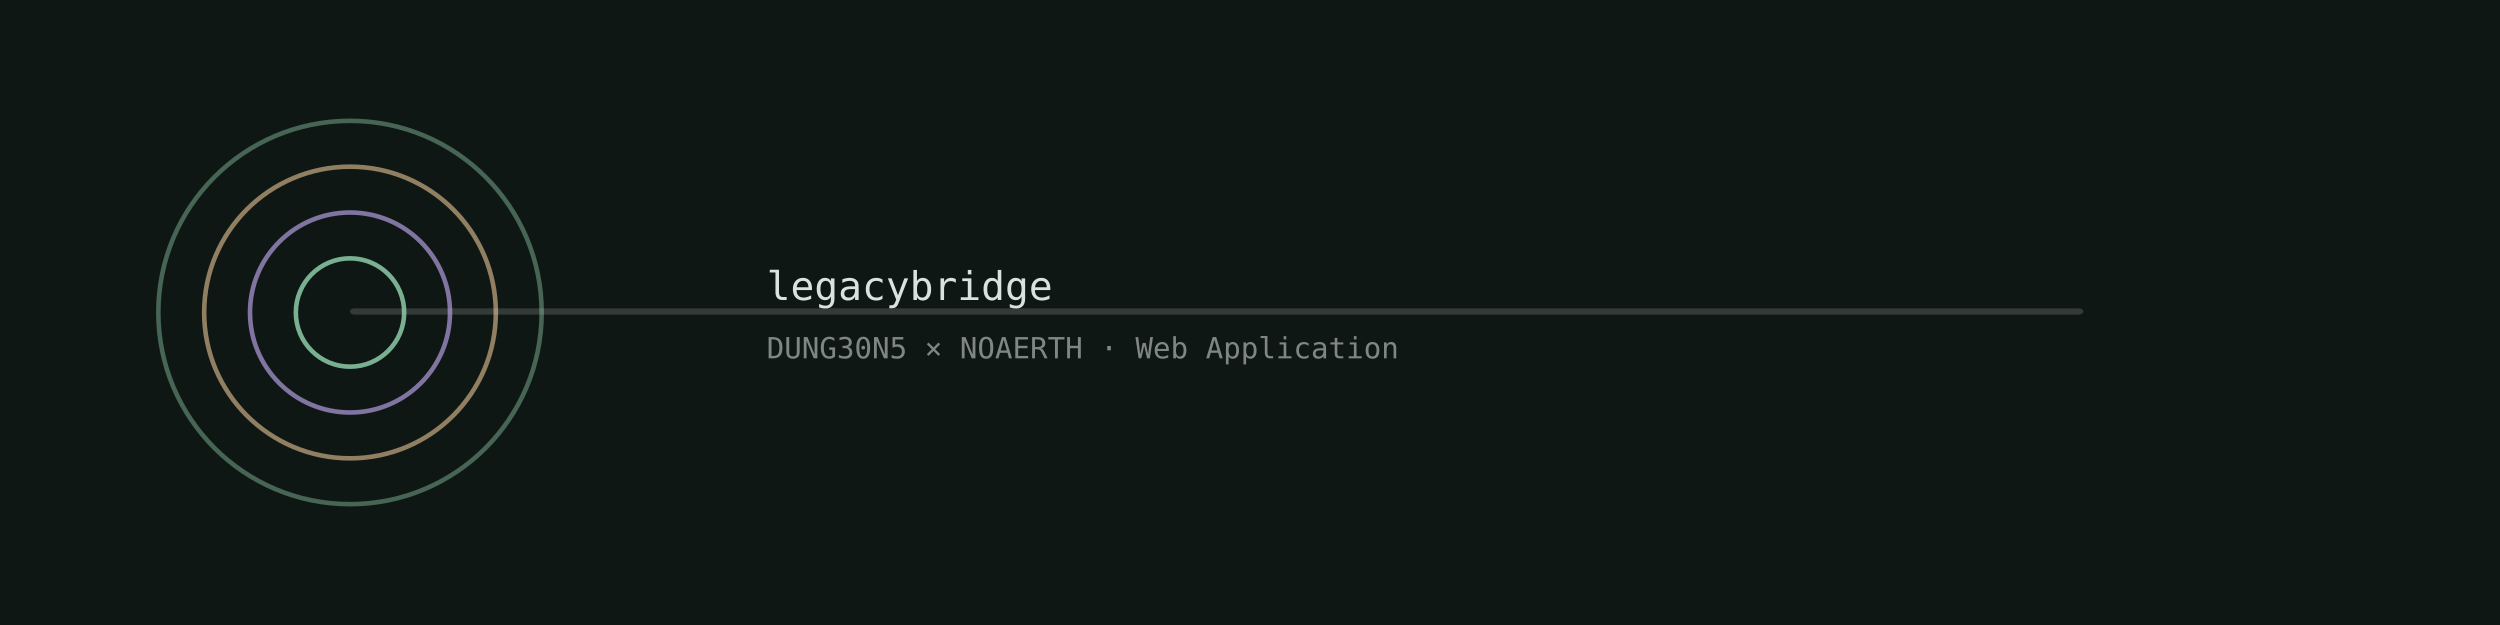
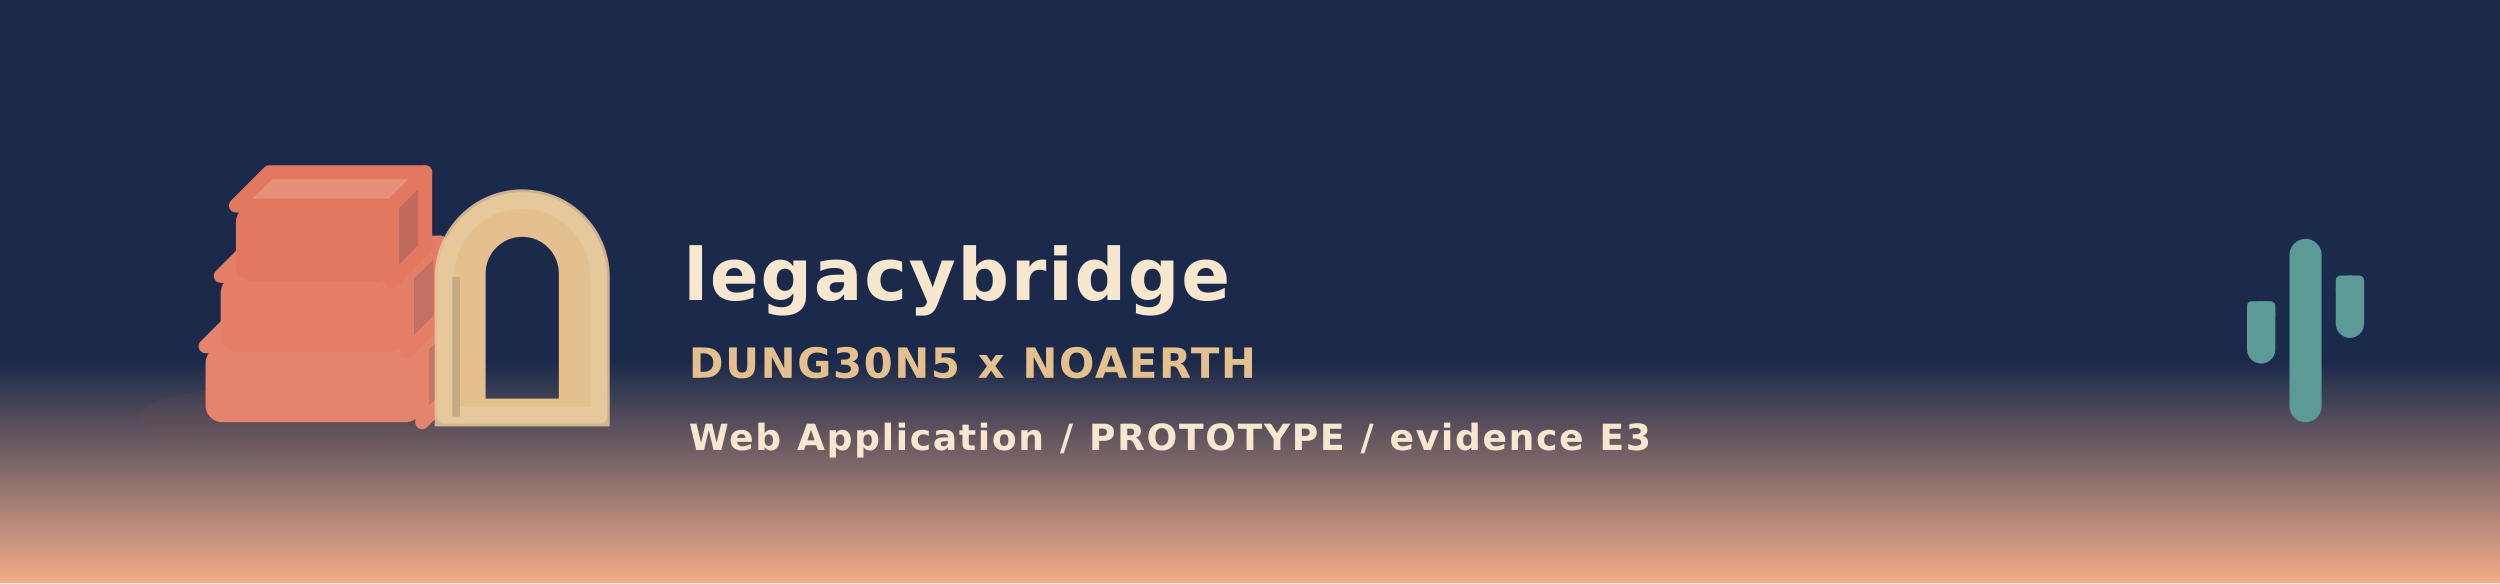
- <svg xmlns="http://www.w3.org/2000/svg" viewBox="0 0 1200 300" width="1200" height="300" role="img" aria-label="legacybridge identity object">
-   <rect width="1200" height="300" fill="#0f1714" />
-   <defs>
-     <linearGradient id="gft" x1="0" y1="0" x2="1" y2="1">
-       <stop offset="0%" stop-color="#95d5b2" />
-       <stop offset="100%" stop-color="#b8a1e6" />
-     </linearGradient>
-   </defs>
-   <rect x="168.00" y="148.00" width="832.00" height="3.00" rx="2.00" fill="rgba(240,248,244,0.160)" opacity="1.00" />
-   <circle cx="168.00" cy="150.00" r="26.00" fill="none" stroke="rgba(149,213,178,0.800)" stroke-width="2.20" opacity="1.00" />
-   <circle cx="168.00" cy="150.00" r="48.00" fill="none" stroke="rgba(184,161,230,0.670)" stroke-width="2.20" opacity="1.00" />
-   <circle cx="168.00" cy="150.00" r="70.00" fill="none" stroke="rgba(255,214,165,0.540)" stroke-width="2.20" opacity="1.00" />
-   <circle cx="168.00" cy="150.00" r="92.00" fill="none" stroke="rgba(149,213,178,0.410)" stroke-width="2.20" opacity="1.00" />
-   <text x="368" y="144" font-family="ui-monospace,Menlo,monospace" font-size="19" fill="rgba(240,248,244,0.900)">legacybridge</text>
-   <text x="368" y="172" font-family="ui-monospace,Menlo,monospace" font-size="14" fill="rgba(240,248,244,0.500)">DUNG30N5 × NOAERTH · Web Application</text>
+ <svg xmlns="http://www.w3.org/2000/svg" width="900" height="210" viewBox="0 0 900 210" role="img" aria-label="legacybridge - identity object">
+   <linearGradient id="skyf" x1="0" y1="0" x2="0" y2="1">
+     <stop offset="0" stop-color="#1b2a4a" />
+     <stop offset="0.62" stop-color="#1b2a4a" />
+     <stop offset="1" stop-color="#f3ad8a" />
+   </linearGradient>
+   <rect width="900" height="210" fill="url(#skyf)" />
+   <rect x="0" y="352" width="900" height="-142" fill="#e3c08d" />
+   <rect x="0" y="352" width="900" height="3" fill="#e6c596" />
+   <ellipse cx="112" cy="150" rx="62" ry="12" fill="rgba(138,90,68,0.11)" />
+   <path d="M74,124.67 L152,124.67 L164,112.67 L86,112.67 Z" fill="#e99a82" stroke="#e5846c" stroke-width="5" stroke-linejoin="round" />
+   <path d="M152,124.67 L164,112.67 L164,140 L152,152 Z" fill="#c37566" stroke="#e5846c" stroke-width="5" stroke-linejoin="round" />
+   <rect x="74" y="124.67" width="78" height="27.33" rx="6" fill="#e5846c" />
+   <path d="M79.46,99.33 L146.54,99.33 L158.54,87.33 L91.46,87.33 Z" fill="#e8957d" stroke="#e47e66" stroke-width="5" stroke-linejoin="round" />
+   <path d="M146.54,99.33 L158.54,87.33 L158.54,114.67 L146.54,126.67 Z" fill="#c27061" stroke="#e47e66" stroke-width="5" stroke-linejoin="round" />
+   <rect x="79.46" y="99.33" width="67.08" height="27.33" rx="6" fill="#e47e66" />
+   <path d="M84.92,74 L141.08,74 L153.08,62 L96.92,62 Z" fill="#e79079" stroke="#e37861" stroke-width="5" stroke-linejoin="round" />
+   <path d="M141.08,74 L153.08,62 L153.08,89.33 L141.08,101.33 Z" fill="#c16b5d" stroke="#e37861" stroke-width="5" stroke-linejoin="round" />
+   <rect x="84.92" y="74" width="56.16" height="27.33" rx="6" fill="#e37861" />
+   <path d="M160,150 L160,99.68 A28,28 0 0 1 216,99.68 L216,150 Z M172.32,146 L172.32,98.43 A15.68,15.68 0 0 1 203.68,98.43 L203.68,146 Z" fill="#e3c08d" fill-rule="evenodd" stroke="#e3c08d" stroke-width="5" stroke-linejoin="round" />
+   <path d="M160,150 L160,99.68 A28,28 0 0 1 216,99.68 L216,150 Z" fill="none" stroke="#e8c99d" stroke-width="7" stroke-linecap="round" opacity="0.85" />
+   <rect x="162.8" y="99.68" width="2.8" height="50.32" fill="#c7ab84" />
+   <text x="246" y="108" font-family="Verdana,DejaVu Sans,sans-serif" font-size="26" font-weight="700" letter-spacing="0.6" fill="#f6e7ce" text-anchor="start">legacybridge</text>
+   <text x="248" y="136" font-family="Verdana,DejaVu Sans,sans-serif" font-size="15" font-weight="700" letter-spacing="0.6" fill="#e3c08d" text-anchor="start">DUNG30N5 x NOAERTH</text>
+   <text x="248" y="162" font-family="Verdana,DejaVu Sans,sans-serif" font-size="13" font-weight="700" letter-spacing="0.6" fill="#f6e7ce" text-anchor="start">Web Application  /  PROTOTYPE  /  evidence E3</text>
+   <rect x="824.22" y="86" width="11.56" height="66" rx="5.78" fill="#5b9a97" />
+   <rect x="808.92" y="108.44" width="10.2" height="22.44" rx="5.1" fill="#5b9a97" />
+   <rect x="808.92" y="108.44" width="10.2" height="6.6" rx="1.7" fill="#5b9a97" />
+   <rect x="840.88" y="99.2" width="10.2" height="22.44" rx="5.1" fill="#5b9a97" />
+   <rect x="840.88" y="99.2" width="10.2" height="6.6" rx="1.7" fill="#5b9a97" />
</svg>
